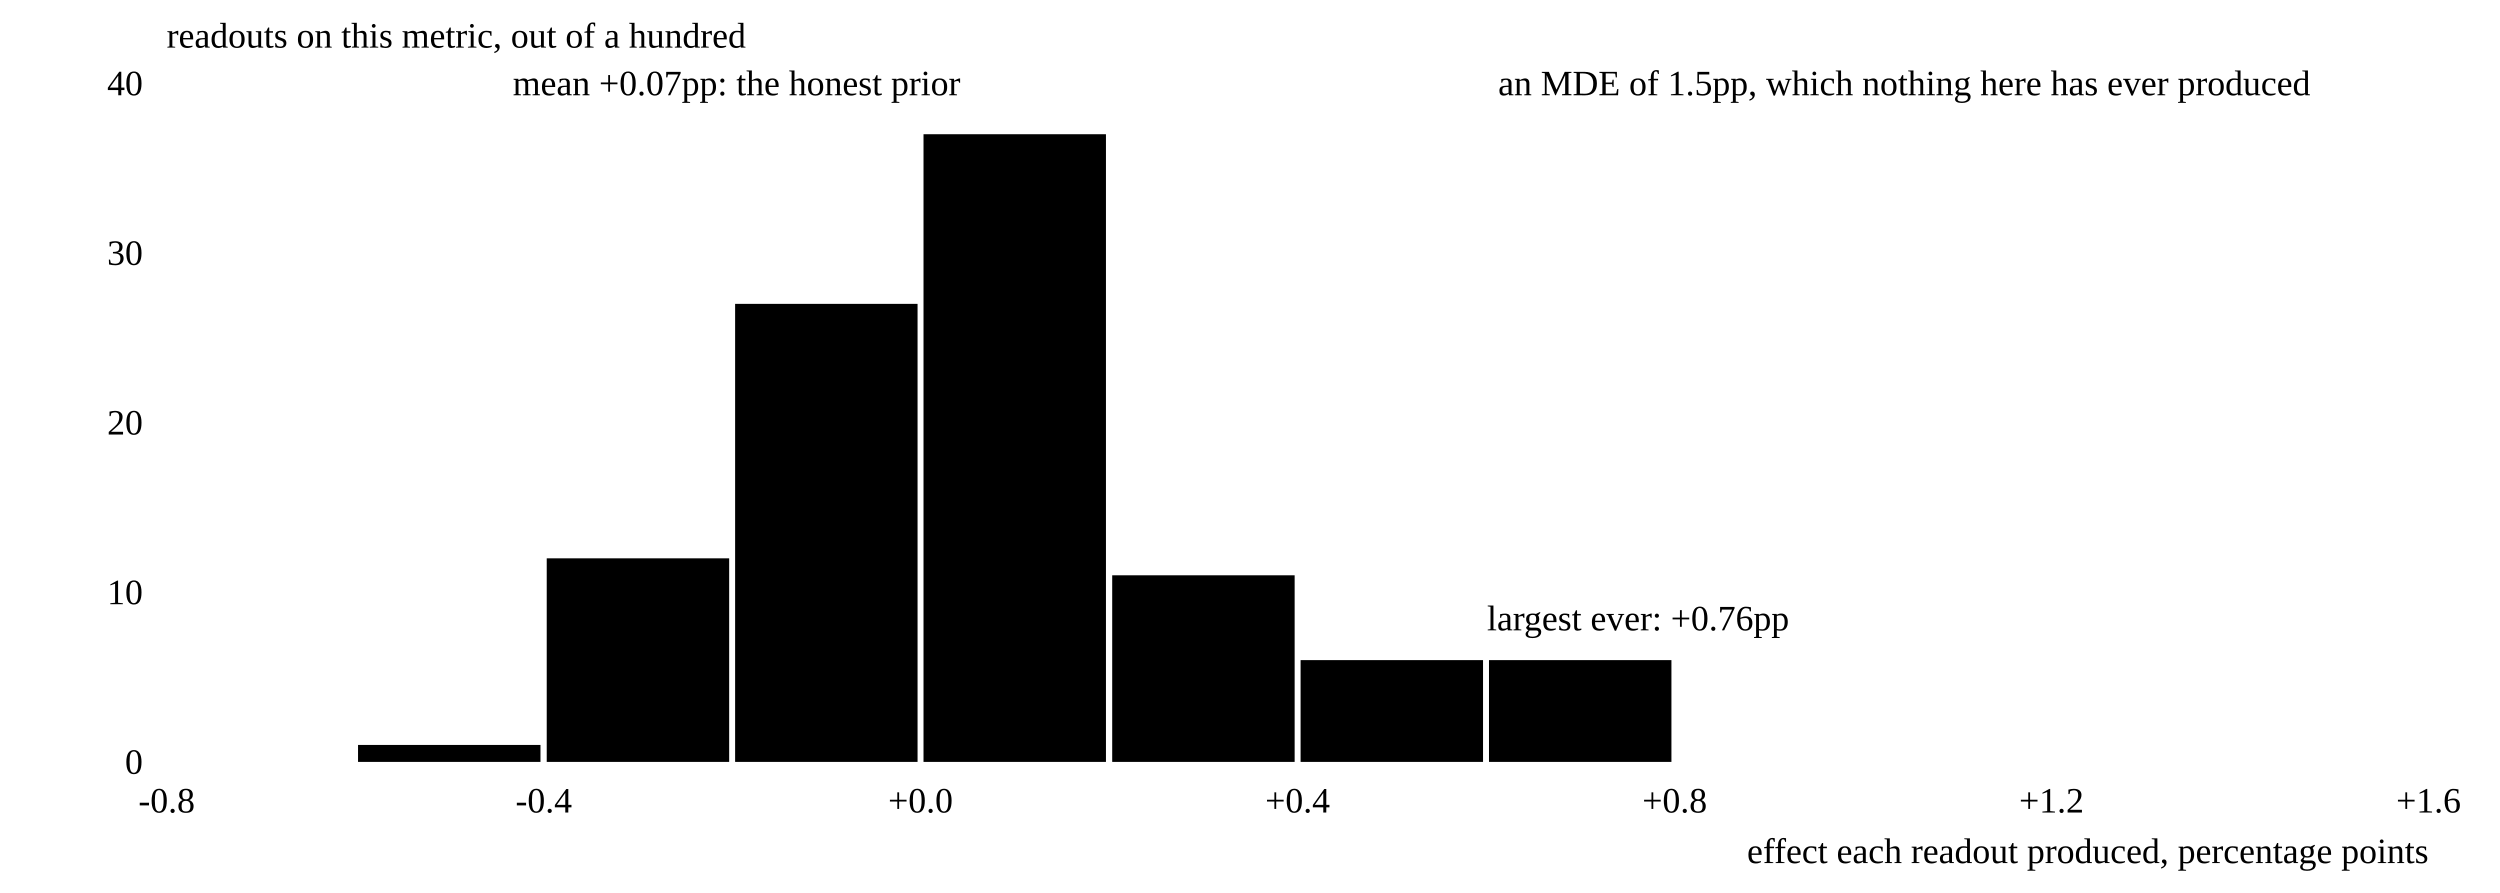
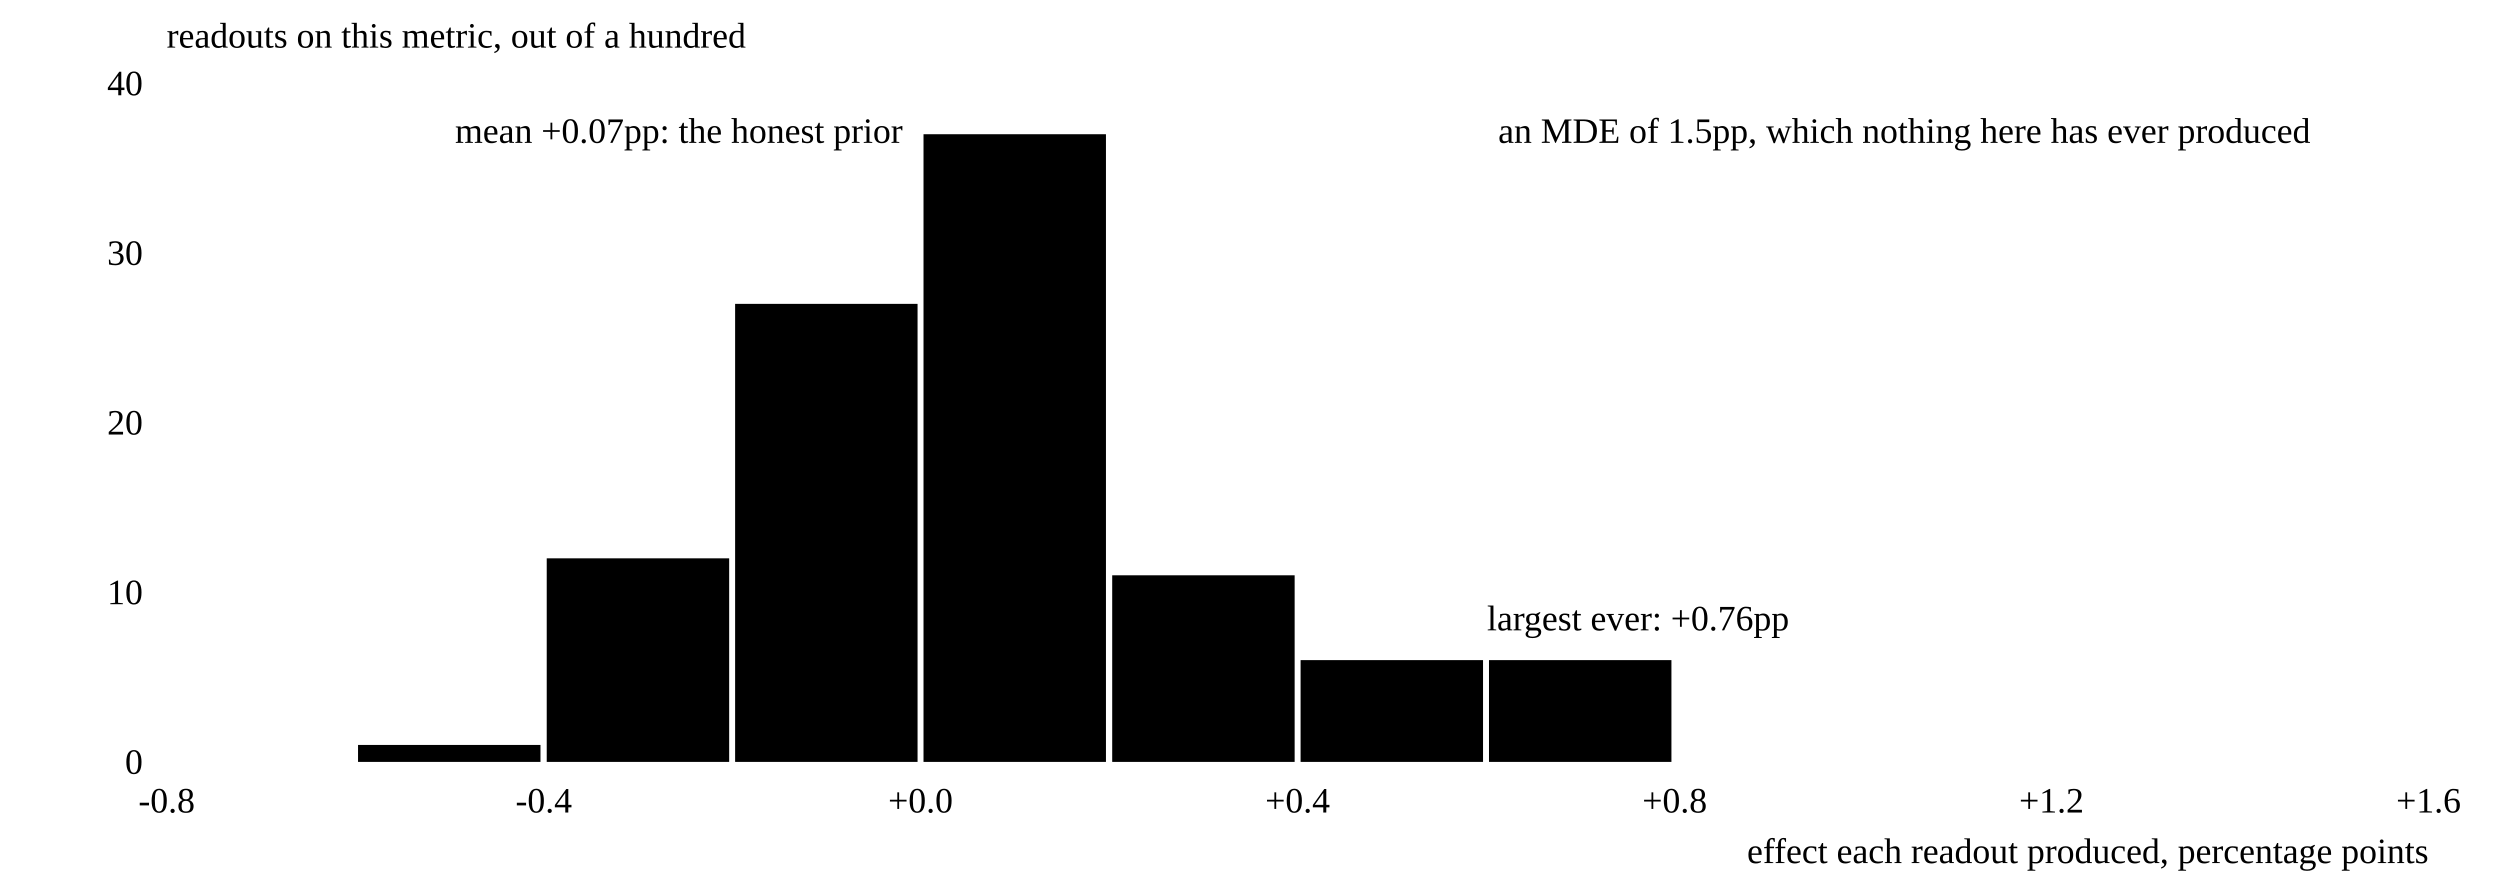
<svg viewBox="0 0 840 300" role="img" aria-label="A histogram of a hundred readouts on one metric, most within a quarter of a point of zero, with the mean marked as the honest prior and a wished-for MDE of 1.5pp marked far to the right of anything the metric has ever produced. Illustrative data.">
  <line class="grid" x1="56" y1="256.0" x2="816" y2="256.0" />
  <text x="48.0" y="260.0" class="dimt" text-anchor="end">0</text>
  <line class="grid" x1="56" y1="199.0" x2="816" y2="199.0" />
  <text x="48.0" y="203.0" class="dimt" text-anchor="end">10</text>
  <line class="grid" x1="56" y1="142.0" x2="816" y2="142.0" />
  <text x="48.0" y="146.0" class="dimt" text-anchor="end">20</text>
  <line class="grid" x1="56" y1="85.0" x2="816" y2="85.0" />
  <text x="48.0" y="89.0" class="dimt" text-anchor="end">30</text>
  <line class="grid" x1="56" y1="28.0" x2="816" y2="28.0" />
  <text x="48.0" y="32.0" class="dimt" text-anchor="end">40</text>
  <line class="ax" x1="56" y1="256" x2="816" y2="256" />
  <line class="ax" x1="56.0" y1="256" x2="56.0" y2="260" />
  <text x="56.0" y="273.0" class="dimt" text-anchor="middle">-0.8</text>
  <line class="ax" x1="182.7" y1="256" x2="182.7" y2="260" />
  <text x="182.7" y="273.0" class="dimt" text-anchor="middle">-0.4</text>
  <line class="ax" x1="309.3" y1="256" x2="309.3" y2="260" />
  <text x="309.3" y="273.0" class="dimt" text-anchor="middle">+0.0</text>
  <line class="ax" x1="436.0" y1="256" x2="436.0" y2="260" />
  <text x="436.0" y="273.0" class="dimt" text-anchor="middle">+0.4</text>
  <line class="ax" x1="562.7" y1="256" x2="562.7" y2="260" />
  <text x="562.7" y="273.0" class="dimt" text-anchor="middle">+0.8</text>
  <line class="ax" x1="689.3" y1="256" x2="689.3" y2="260" />
  <text x="689.3" y="273.0" class="dimt" text-anchor="middle">+1.2</text>
  <line class="ax" x1="816.0" y1="256" x2="816.0" y2="260" />
  <text x="816.0" y="273.0" class="dimt" text-anchor="middle">+1.6</text>
  <text x="816.0" y="290.0" class="lab" text-anchor="end">effect each readout produced, percentage points</text>
  <text x="56.0" y="16.0" class="lab" text-anchor="start">readouts on this metric, out of a hundred</text>
  <rect class="hbar" x="120.3" y="250.3" width="61.3" height="5.7" />
  <rect class="hbar" x="183.7" y="187.6" width="61.3" height="68.4" />
  <rect class="hbar" x="247.0" y="102.1" width="61.3" height="153.9" />
  <rect class="hbar" x="310.3" y="45.1" width="61.3" height="210.9" />
  <rect class="hbar" x="373.7" y="193.3" width="61.3" height="62.7" />
  <rect class="hbar" x="437.0" y="221.8" width="61.3" height="34.2" />
  <rect class="hbar" x="500.3" y="221.8" width="61.3" height="34.2" />
  <line class="ax dash" x1="330.7" y1="28" x2="330.7" y2="256" />
-   <text x="322.7" y="32.0" text-anchor="end">mean +0.07pp: the honest prior</text>
+   <text x="303.3" y="48.0" text-anchor="end">mean +0.07pp: the honest prior</text>
  <line class="ax dash" x1="784.3" y1="28" x2="784.3" y2="256" />
-   <text x="776.3" y="32.0" text-anchor="end">an MDE of 1.5pp, which nothing here has ever produced</text>
+   <text x="776.3" y="48.0" text-anchor="end">an MDE of 1.5pp, which nothing here has ever produced</text>
  <text x="550.4" y="211.8" class="dimt" text-anchor="middle">largest ever: +0.76pp</text>
</svg>
